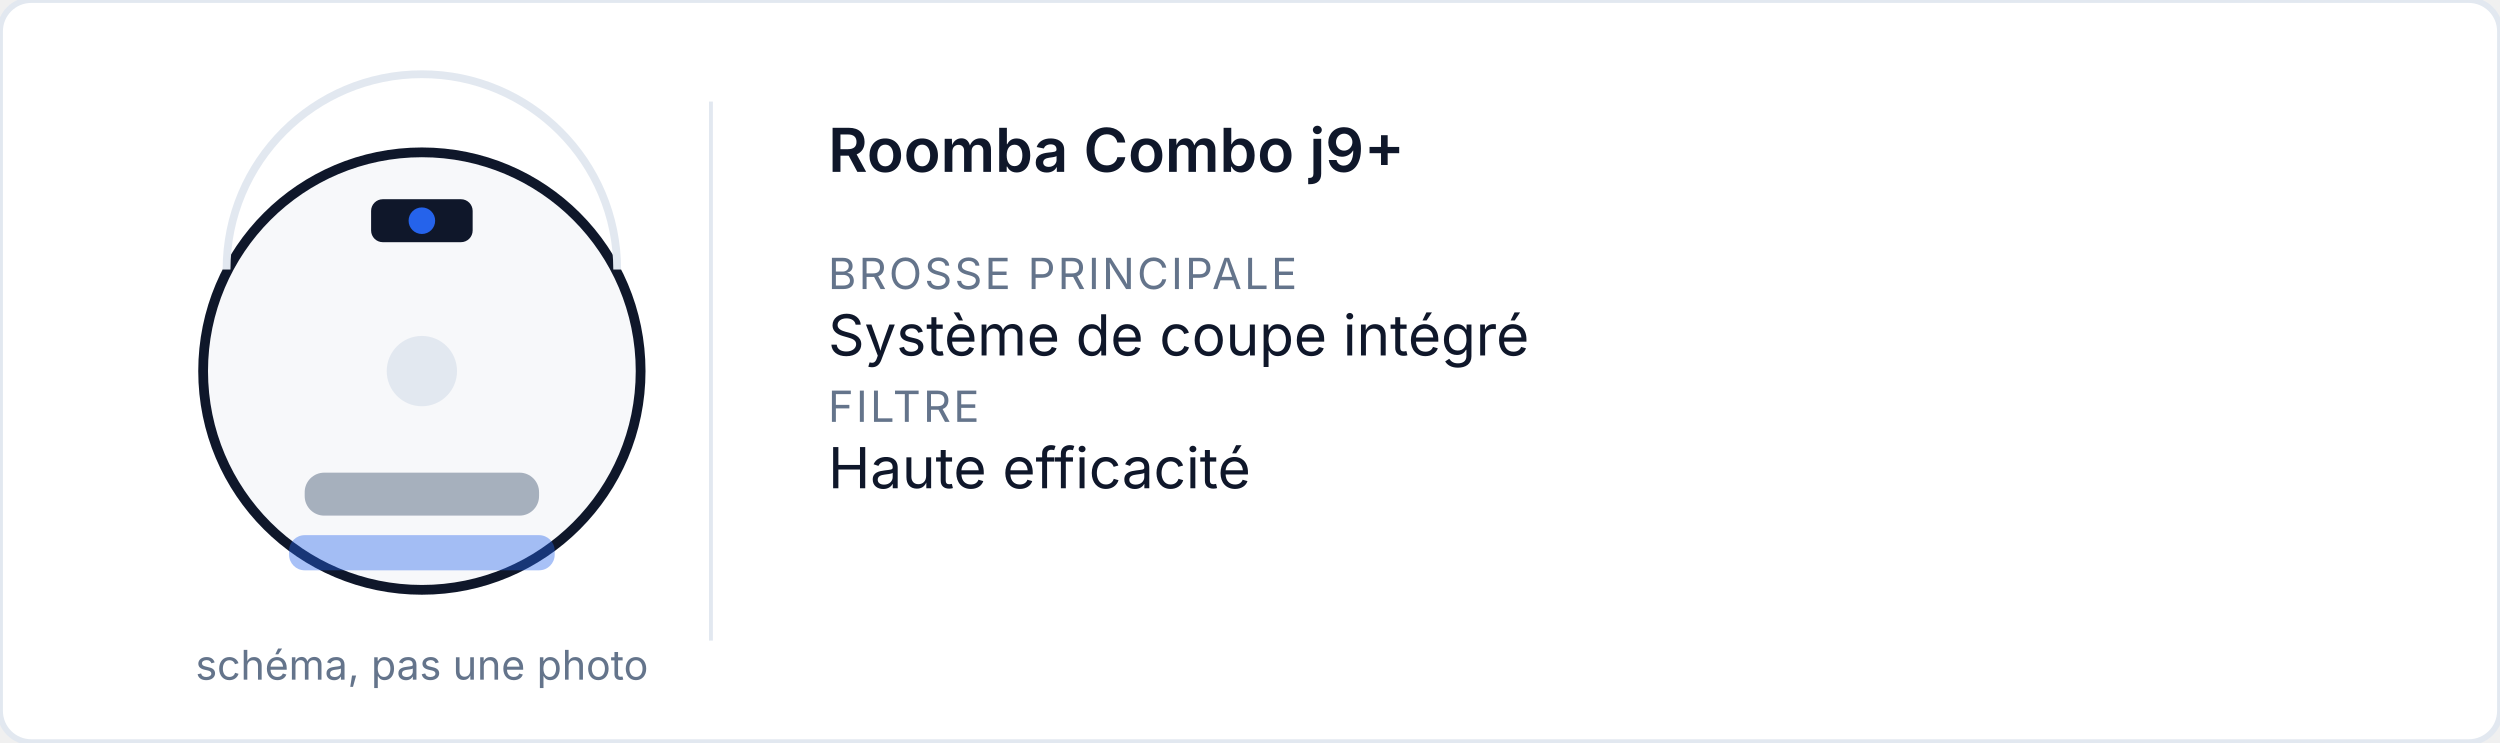
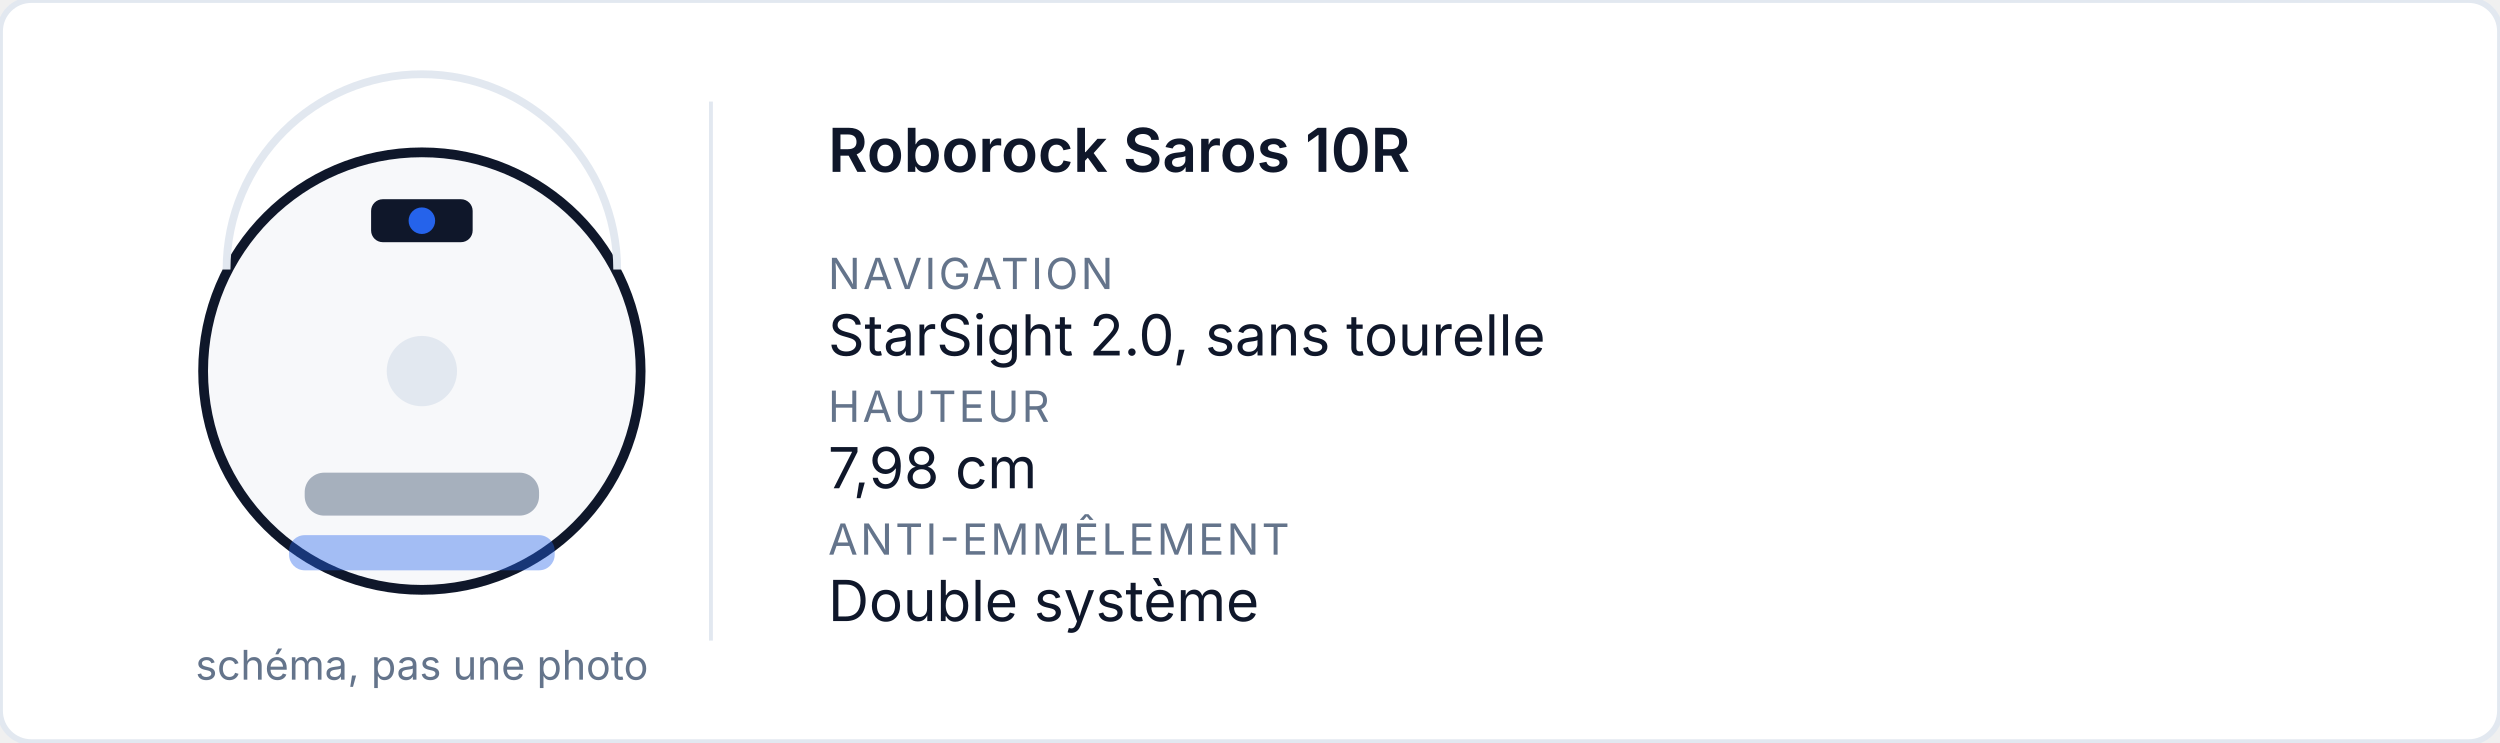
<svg xmlns="http://www.w3.org/2000/svg" viewBox="0 0 640 190" width="640" height="190" role="img" aria-labelledby="fT fD">
  <rect width="640" height="190" rx="8" fill="#FFFFFF" stroke="#E2E8F0" stroke-width="1.5" />
  <g font-family="Inter, -apple-system, BlinkMacSystemFont, Segoe UI, Roboto, Helvetica, Arial, sans-serif">
    <circle cx="108" cy="95" r="56" fill="#F7F8FA" stroke="#0F172A" stroke-width="2.5" />
    <path d="M 58 69 A 50 50 0 0 1 158 69" fill="none" stroke="#E2E8F0" stroke-width="2" />
    <rect x="95" y="51" width="26" height="11" rx="3" fill="#0F172A" />
    <circle cx="108" cy="56.5" r="3.4" fill="#2563EB" />
    <circle cx="108" cy="95" r="9" fill="#E2E8F0" />
    <rect x="78" y="121" width="60" height="11" rx="5" fill="#64748B" opacity="0.55" />
    <rect x="74" y="137" width="68" height="9" rx="4" fill="#2563EB" opacity="0.4" />
    <line x1="182" y1="26" x2="182" y2="164" stroke="#E2E8F0" stroke-width="1" />
-     <text x="212" y="44" font-size="15.5" font-weight="600" fill="#0F172A">Roomba Combo j9+</text>
-     <text x="212" y="74" font-size="11" fill="#64748B" letter-spacing="0.06em">BROSSE PRINCIPALE</text>
-     <text x="212" y="91" font-size="14.5" fill="#0F172A">Système de coupe intégré</text>
-     <text x="212" y="108" font-size="11" fill="#64748B" letter-spacing="0.06em">FILTRE</text>
-     <text x="212" y="125" font-size="14.5" fill="#0F172A">Haute efficacité</text>
+     <text x="212" y="44" font-size="15.5" font-weight="600" fill="#0F172A">Roborock Saros 10R</text>
+     <text x="212" y="74" font-size="11" fill="#64748B" letter-spacing="0.06em">NAVIGATION</text>
+     <text x="212" y="91" font-size="14.5" fill="#0F172A">StarSight 2.0, sans tourelle</text>
+     <text x="212" y="108" font-size="11" fill="#64748B" letter-spacing="0.06em">HAUTEUR</text>
+     <text x="212" y="125" font-size="14.5" fill="#0F172A">7,98 cm</text>
+     <text x="212" y="142" font-size="11" fill="#64748B" letter-spacing="0.06em">ANTI-EMMÊLEMENT</text>
+     <text x="212" y="159" font-size="14.5" fill="#0F172A">Double système</text>
    <text x="108" y="174" font-size="10.5" fill="#64748B" text-anchor="middle">schéma, pas une photo</text>
  </g>
</svg>
